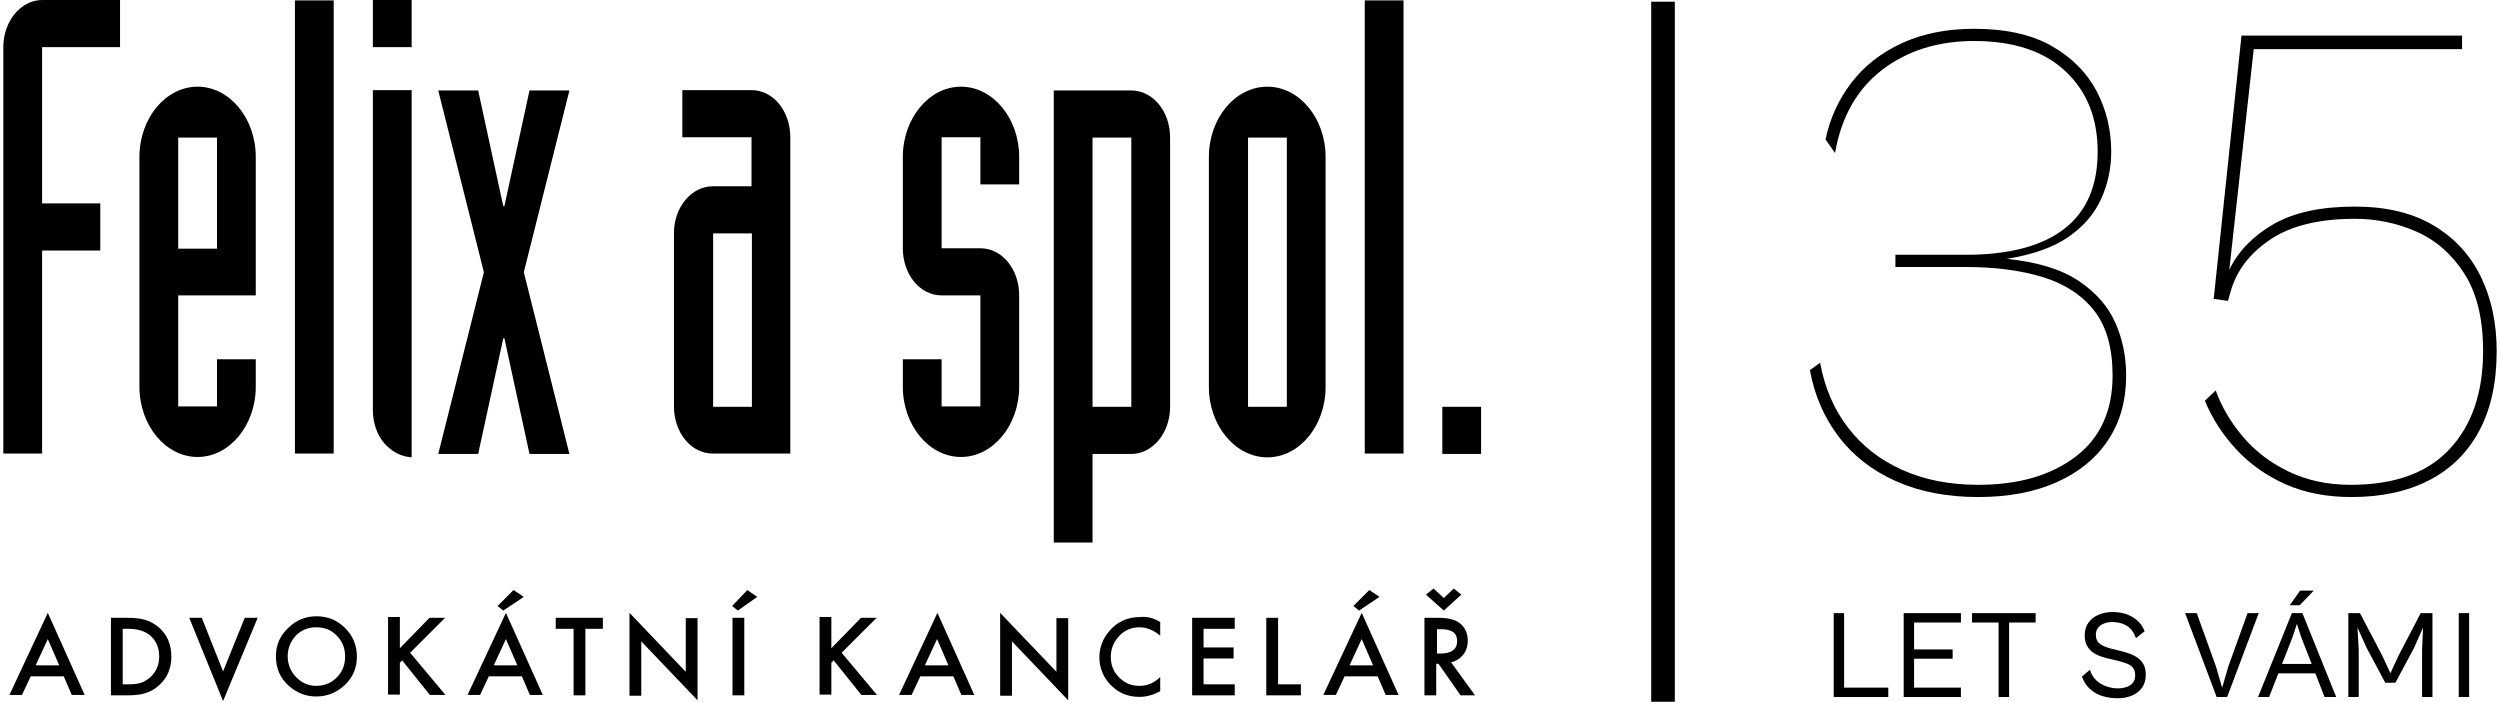
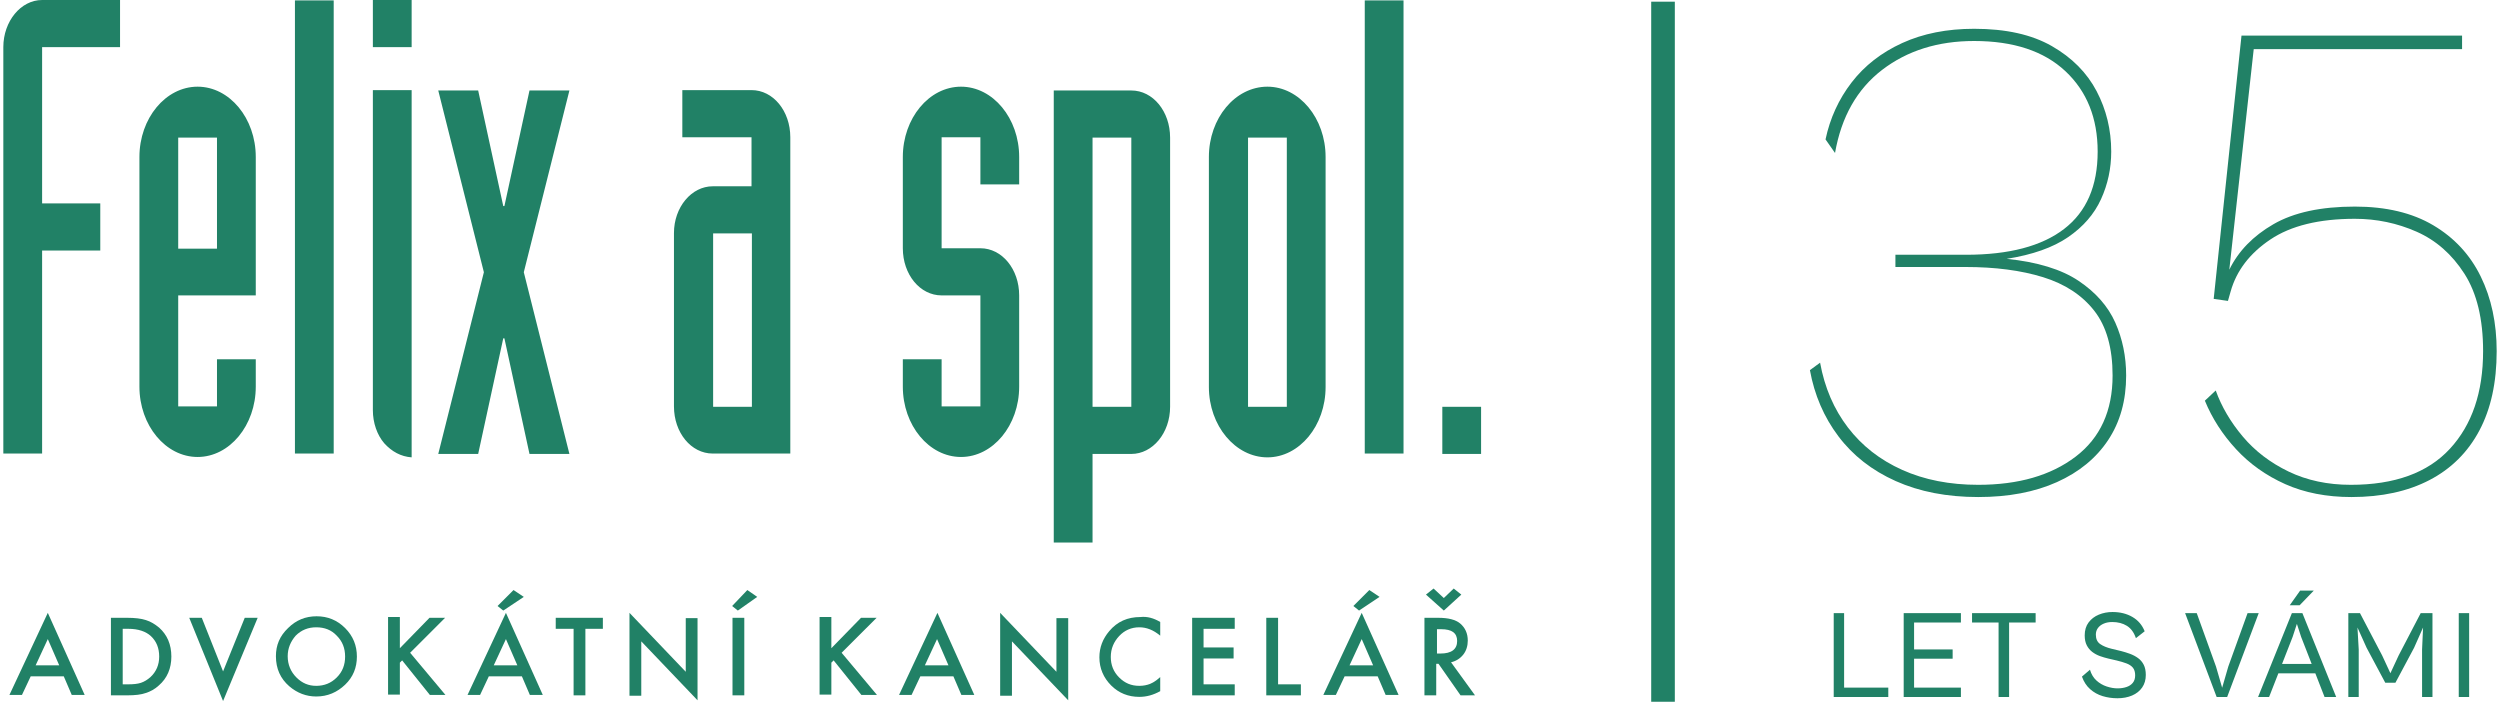
<svg xmlns="http://www.w3.org/2000/svg" viewBox="0 0 285 80">
-   <g fill="currentColor" transform="matrix(1.538462 0 0 1.538462 -13.83465 -17.65848)">
+   <g fill="#218166" transform="matrix(1.538462 0 0 1.538462 -13.83465 -17.65848)">
    <path d="m155.578 48.309c-2.313 0-4.35-.395-6.109-1.182-1.761-.787-3.177-1.894-4.25-3.319-1.073-1.424-1.777-3.059-2.112-4.903l.754-.553c.335 1.844 1.023 3.445 2.062 4.803 1.039 1.357 2.38 2.405 4.023 3.142 1.642.738 3.52 1.106 5.632 1.106 2.984 0 5.388-.695 7.217-2.086 1.826-1.391 2.74-3.395 2.74-6.01 0-2.044-.453-3.646-1.358-4.802-.905-1.157-2.171-1.986-3.797-2.489s-3.545-.754-5.757-.754h-5.18v-.906h5.23c3.184 0 5.607-.636 7.267-1.911 1.659-1.273 2.489-3.184 2.489-5.732 0-2.481-.798-4.467-2.389-5.959-1.593-1.491-3.847-2.238-6.764-2.238-2.682 0-4.953.713-6.814 2.137-1.86 1.426-3.025 3.479-3.494 6.16l-.704-1.005c.334-1.576.98-2.984 1.936-4.224.955-1.24 2.204-2.213 3.746-2.917 1.541-.704 3.319-1.056 5.33-1.056 2.347 0 4.266.427 5.758 1.282s2.597 1.97 3.319 3.344c.721 1.375 1.081 2.867 1.081 4.476 0 1.24-.251 2.414-.754 3.52s-1.316 2.045-2.439 2.816c-1.124.771-2.64 1.307-4.551 1.609 2.279.235 4.056.779 5.33 1.634s2.179 1.886 2.716 3.093c.536 1.207.804 2.514.804 3.922 0 1.844-.444 3.437-1.332 4.778-.889 1.341-2.154 2.38-3.797 3.117-1.643.738-3.588 1.107-5.833 1.107" />
    <path d="m183.235 48.309c-1.844 0-3.478-.32-4.903-.955-1.425-.637-2.64-1.501-3.645-2.59-1.007-1.09-1.778-2.289-2.314-3.596l.805-.754c.435 1.207 1.106 2.347 2.011 3.419.906 1.074 2.037 1.936 3.394 2.59 1.359.653 2.892.98 4.601.98 3.252 0 5.699-.887 7.342-2.665 1.643-1.776 2.464-4.19 2.464-7.241 0-2.38-.461-4.291-1.382-5.733-.923-1.441-2.104-2.48-3.546-3.117s-2.967-.956-4.576-.956c-2.648 0-4.735.511-6.26 1.534-1.526 1.023-2.507 2.305-2.942 3.847l-.201.704-1.056-.151 2.061-19.511h16.344v1.006h-15.438l-1.81 16.343c.67-1.375 1.759-2.498 3.268-3.37 1.509-.871 3.52-1.307 6.034-1.307 2.314 0 4.25.461 5.808 1.383 1.559.922 2.733 2.187 3.52 3.797.788 1.609 1.182 3.453 1.182 5.531 0 2.313-.427 4.274-1.282 5.884-.855 1.609-2.087 2.833-3.696 3.67-1.609.838-3.538 1.258-5.783 1.258" />
    <path d="m115.868 41.622h2.873v3.493h-2.873zm-5.747-30.116h2.873v33.58h-2.873zm-8.649 30.116h2.874v-19.946h-2.874zm-2.901-18.509c0-2.873 1.943-5.212 4.338-5.212 2.366 0 4.31 2.339 4.31 5.212v17.043c0 2.874-1.944 5.212-4.31 5.212-2.367 0-4.338-2.338-4.338-5.212zm-8.621 18.509h2.873v-19.946h-2.873zm-2.902-23.439h5.775c1.606 0 2.874 1.549 2.874 3.493v19.946c0 1.943-1.296 3.493-2.874 3.493h-2.873v6.564h-2.874v-33.496zm-5.408 3.465h-2.874v8.226h2.874c1.605 0 2.873 1.55 2.873 3.493v6.762c0 2.873-1.944 5.211-4.31 5.211-2.367 0-4.311-2.338-4.311-5.211v-2.029h2.874v3.493h2.874v-8.226h-2.874c-1.606 0-2.874-1.549-2.874-3.493v-6.761c0-2.873 1.944-5.212 4.311-5.212 2.366 0 4.31 2.339 4.31 5.212v2.028h-2.873zm-19.805 19.974h2.873v-12.847h-2.873zm5.747 3.464h-5.775c-1.606 0-2.874-1.549-2.874-3.493v-12.846c0-1.916 1.296-3.465 2.874-3.465h2.873v-3.634h-5.127v-3.493h5.127c1.606 0 2.874 1.549 2.874 3.493v23.438zm-22.734-13.437-3.381-13.466h2.958l1.859 8.564h.085l1.859-8.564h2.958l-3.38 13.466 3.38 13.466h-2.958l-1.859-8.565h-.085l-1.859 8.565h-2.958zm-5.353 13.719c-.789-.056-1.465-.422-2.028-1.042-.535-.62-.845-1.522-.845-2.451v-23.72h2.873zm0-30.397h-2.873v-3.493h2.873zm-8.648-3.465h2.873v33.58h-2.873zm-8.649 18.396h2.873v-8.226h-2.873zm-2.874-6.789c0-2.873 1.944-5.212 4.311-5.212 2.366 0 4.31 2.339 4.31 5.212v10.254h-5.747v8.226h2.873v-3.493h2.874v2.029c0 2.873-1.944 5.211-4.31 5.211-2.367 0-4.311-2.338-4.311-5.211zm-10.085-8.142c0-1.916 1.296-3.493 2.874-3.493h5.775v3.493h-5.775v11.579h4.31v3.493h-4.31v15.043h-2.874z" />
    <path d="m13.718 61.595h-2.45l-.649 1.38h-.929l2.845-6.085 2.733 6.085h-.958zm-.338-.817-.845-1.944-.901 1.944z" />
    <path d="m17.212 63.003v-5.746h1.211c.563 0 1.042.056 1.38.169.367.112.676.31.986.563.592.535.901 1.24.901 2.141 0 .873-.309 1.606-.929 2.141-.31.282-.62.451-.986.564-.31.112-.76.168-1.352.168zm.873-.816h.394c.394 0 .704-.029.958-.113.254-.085.479-.226.704-.423.423-.394.648-.901.648-1.521s-.197-1.127-.619-1.521c-.367-.338-.93-.536-1.663-.536h-.422z" />
    <path d="m23.945 57.257 1.577 3.972 1.606-3.972h.958l-2.564 6.169-2.507-6.169z" />
    <path d="m29.438 60.102c0-.817.282-1.493.901-2.085.592-.591 1.296-.873 2.113-.873.818 0 1.522.282 2.113.873.591.592.873 1.296.873 2.113s-.282 1.521-.873 2.084c-.591.564-1.296.874-2.141.874-.732 0-1.409-.253-2-.761-.648-.563-.986-1.295-.986-2.225m.873 0c0 .62.225 1.155.648 1.577.423.423.902.62 1.465.62.592 0 1.099-.197 1.521-.62.423-.422.62-.929.62-1.549s-.197-1.127-.62-1.549c-.394-.423-.901-.62-1.521-.62-.592 0-1.099.197-1.521.62-.367.422-.592.929-.592 1.521z" />
    <path d="m38.594 59.539 2.225-2.282h1.155l-2.591 2.591 2.619 3.127h-1.155l-2.056-2.563-.169.169v2.366h-.874v-5.747h.874v2.339z" />
    <path d="m47.665 61.595h-2.451l-.648 1.38h-.93l2.846-6.085 2.732 6.085h-.958zm-.338-.817-.845-1.944-.902 1.944zm.479-5.071-1.522 1.014-.422-.338 1.183-1.183z" />
    <path d="m52.37 58.073v4.93h-.874v-4.93h-1.324v-.816h3.493v.816z" />
    <path d="m55.637 63.003v-6.113l4.17 4.367v-3.973h.873v6.086l-4.169-4.367v4.029h-.874z" />
    <path d="m65.103 55.707-1.437 1.014-.422-.338 1.126-1.183zm-1.832 1.55h.874v5.746h-.874z" />
    <path d="m70.568 59.539 2.226-2.282h1.155l-2.592 2.591 2.62 3.127h-1.155l-2.057-2.563-.169.169v2.366h-.873v-5.747h.873v2.339z" />
    <path d="m79.639 61.595h-2.45l-.649 1.38h-.929l2.845-6.085 2.733 6.085h-.958zm-.366-.817-.845-1.944-.902 1.944z" />
    <path d="m83.104 63.003v-6.113l4.17 4.367v-3.973h.873v6.086l-4.169-4.367v4.029h-.874z" />
    <path d="m94.965 57.566v1.015c-.508-.423-1.014-.62-1.55-.62-.591 0-1.099.225-1.493.648-.394.422-.62.93-.62 1.549 0 .592.197 1.099.62 1.521.423.423.902.62 1.493.62.31 0 .563-.056.789-.141.113-.056.253-.112.366-.197.141-.084.253-.197.395-.31v1.042c-.508.282-1.014.423-1.55.423-.817 0-1.521-.281-2.085-.845-.563-.563-.873-1.268-.873-2.085 0-.732.254-1.38.733-1.944.591-.704 1.352-1.042 2.309-1.042.508-.056.987.084 1.466.366" />
    <path d="m100.486 58.073h-2.31v1.381h2.226v.817h-2.226v1.916h2.31v.816h-3.155v-5.746h3.155z" />
    <path d="m103.698 57.257v4.93h1.69v.816h-2.564v-5.746z" />
    <path d="m111.079 61.595h-2.451l-.649 1.38h-.929l2.845-6.085 2.733 6.085h-.958zm-.339-.817-.845-1.944-.901 1.944zm.479-5.071-1.521 1.014-.422-.338 1.183-1.183z" />
    <path d="m116.515 60.553 1.776 2.45h-1.071l-1.634-2.338h-.169v2.338h-.873v-5.746h1.014c.76 0 1.296.14 1.634.422.366.31.563.733.563 1.268 0 .394-.113.761-.338 1.042-.225.282-.535.479-.902.564m.761-5.015-1.296 1.183-1.324-1.183.564-.45.76.704.733-.704zm-1.831 4.367h.282c.817 0 1.24-.31 1.24-.93 0-.592-.395-.873-1.184-.873h-.31v1.803z" />
    <path d="m145.641 62.43v-5.519h-.77v6.215h4.044v-.696z" />
    <path d="m154.296 57.606v-.695h-4.24v6.215h4.24v-.696h-3.47v-2.142h2.857v-.687h-2.857v-1.995z" />
    <path d="m159.833 56.911h-4.712v.695h1.966v5.52h.78v-5.52h1.966z" />
    <path d="m165.9 63.219c-.384 0-.75-.053-1.1-.158-.349-.105-.658-.277-.927-.515-.27-.238-.472-.548-.608-.932l.594-.51c.098.334.26.601.482.802.223.201.475.348.756.44.282.094.552.14.811.14.236 0 .452-.033.65-.098.198-.064.356-.168.473-.31.118-.142.177-.328.177-.557 0-.241-.057-.429-.167-.566-.112-.135-.271-.242-.478-.319-.207-.078-.453-.151-.738-.219l-.603-.139c-.21-.049-.418-.111-.626-.185-.207-.075-.396-.177-.566-.306-.17-.13-.306-.294-.408-.492s-.153-.442-.153-.733c0-.384.096-.703.288-.96.191-.256.445-.45.76-.58s.653-.194 1.012-.194c.562 0 1.054.122 1.474.366.421.244.724.598.909 1.062l-.649.51c-.142-.42-.365-.725-.668-.914-.303-.188-.665-.282-1.085-.282-.235 0-.444.038-.626.116-.183.077-.327.185-.432.324-.105.14-.157.305-.157.496 0 .316.107.548.32.696.213.149.499.266.858.353l.696.167c.216.055.434.123.654.203.219.081.418.186.598.316.179.13.32.295.422.497.102.2.153.452.153.755 0 .359-.09.668-.269.928-.18.26-.429.457-.747.594-.319.135-.679.204-1.08.204" />
    <path d="m174.025 63.126h-.779l-2.337-6.215h.862l1.428 3.961.455 1.568.454-1.568 1.429-3.961h.826z" />
    <path d="m180.444 55.241h-1.011l-.77 1.086h.733z" />
    <path d="m181.242 63.126h.862l-2.504-6.215h-.779l-2.505 6.215h.816l.687-1.753h2.74zm-3.15-2.449.784-2.004.316-.965.315.965.781 2.004z" />
    <path d="m183.774 63.126h-.77v-6.215h.863l1.642 3.135.612 1.318.612-1.318 1.633-3.135h.872v6.215h-.77v-3.516l.074-1.632-.667 1.502-1.382 2.589h-.752l-1.382-2.589-.678-1.502.093 1.632z" />
    <path d="m191.186 56.911h.77v6.215h-.77z" />
    <path d="m131.347 11.603h1.75v51.875h-1.75z" />
  </g>
</svg>
